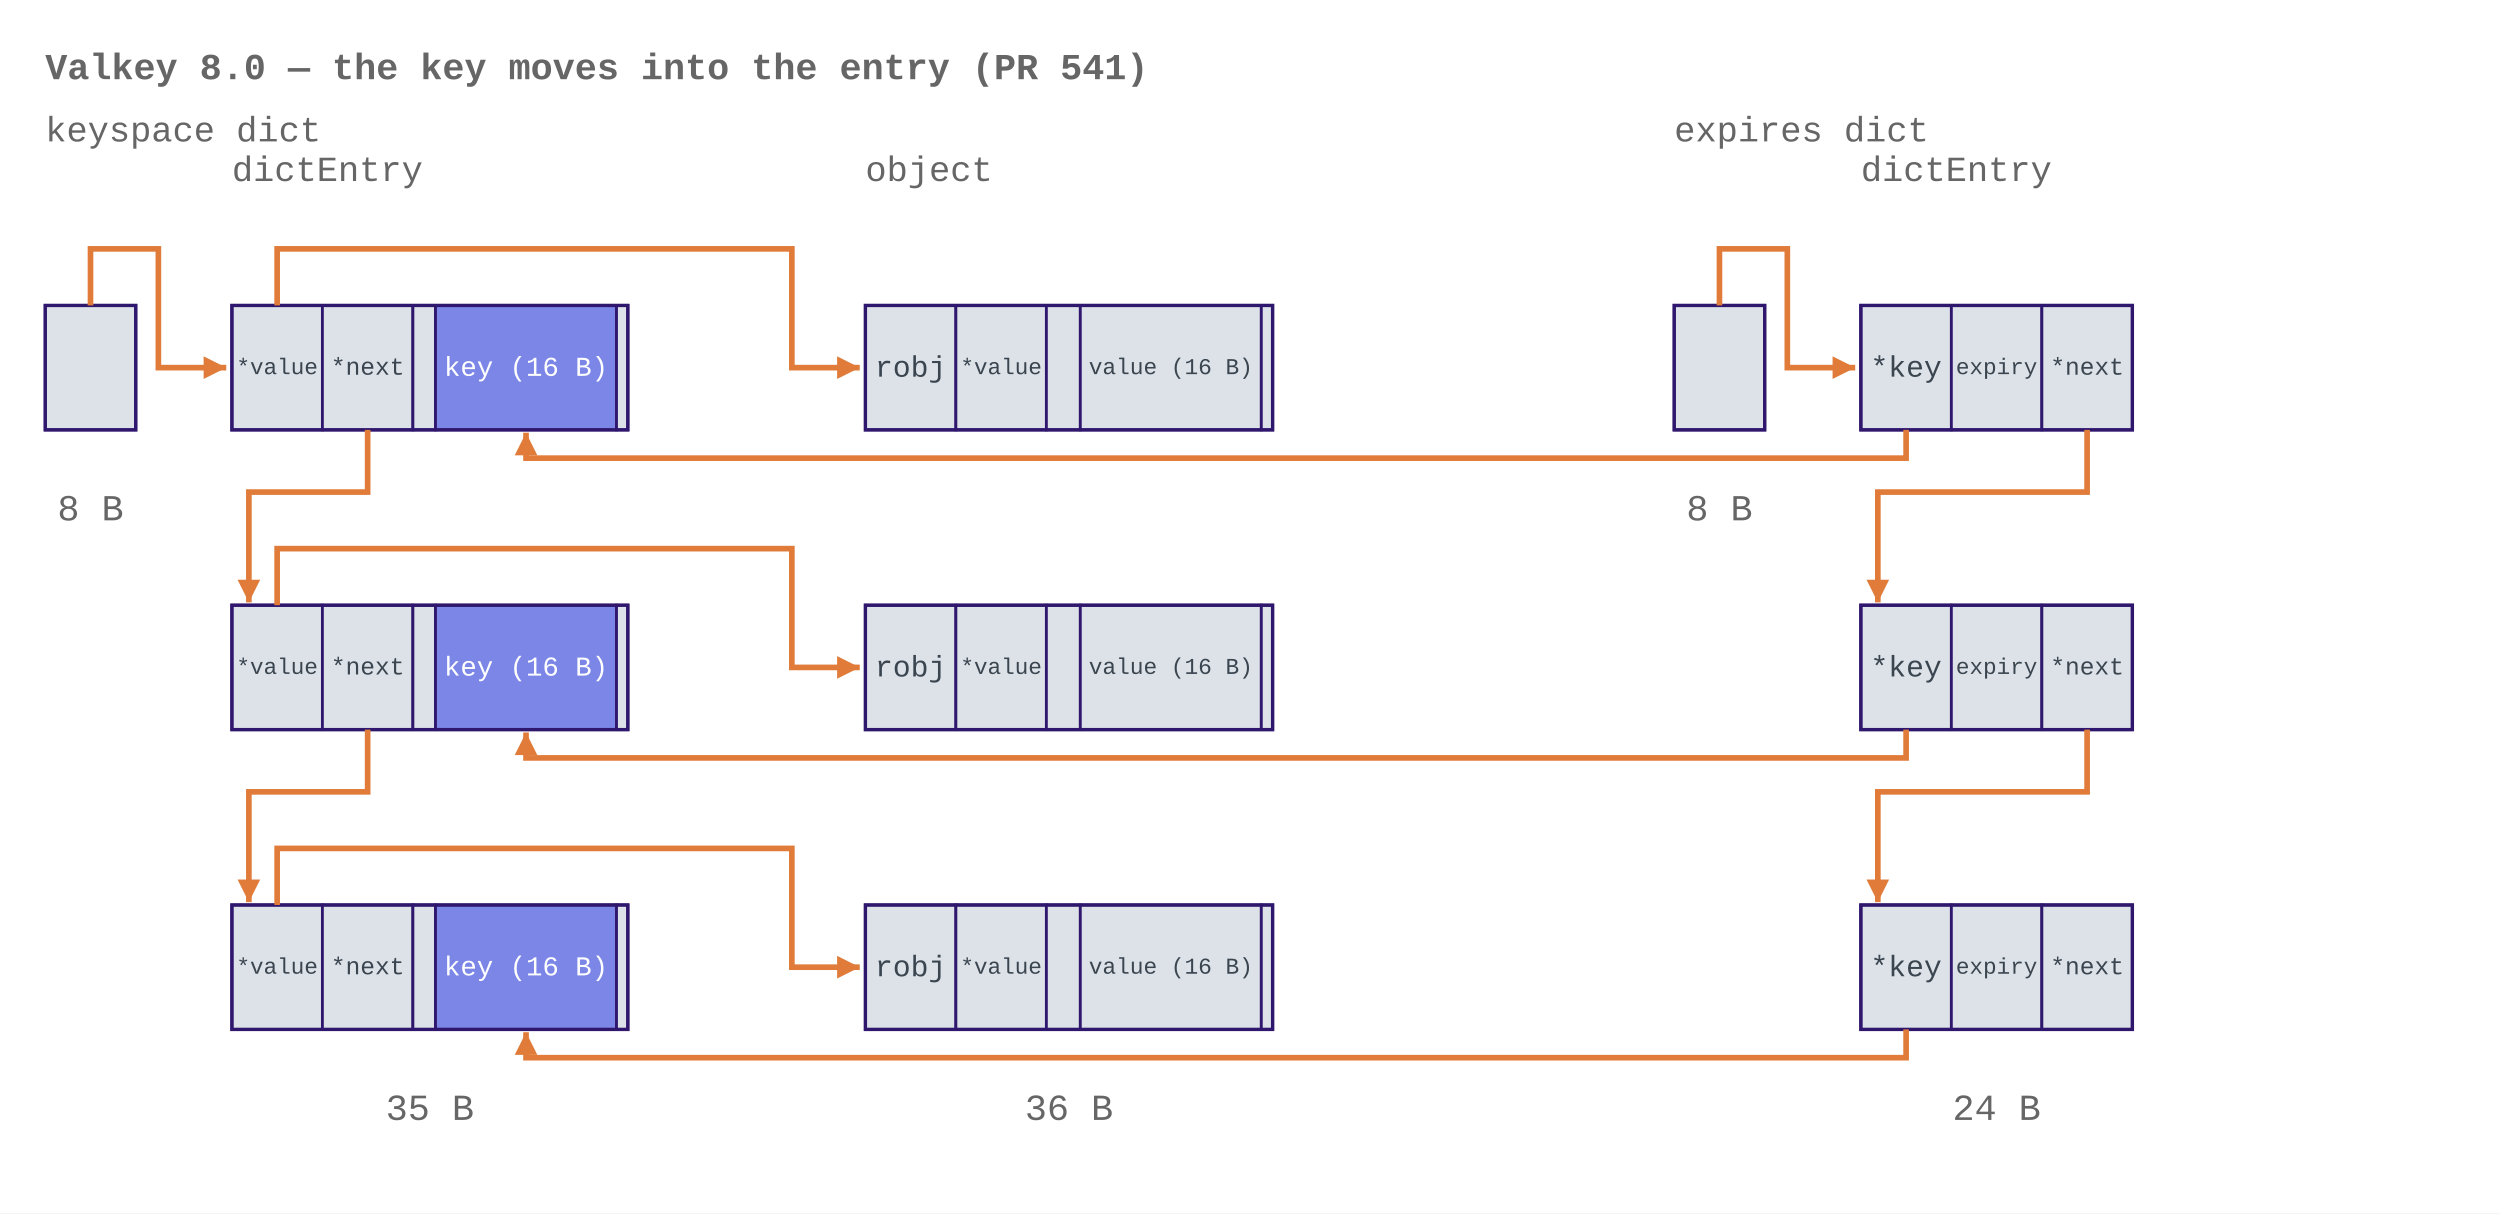
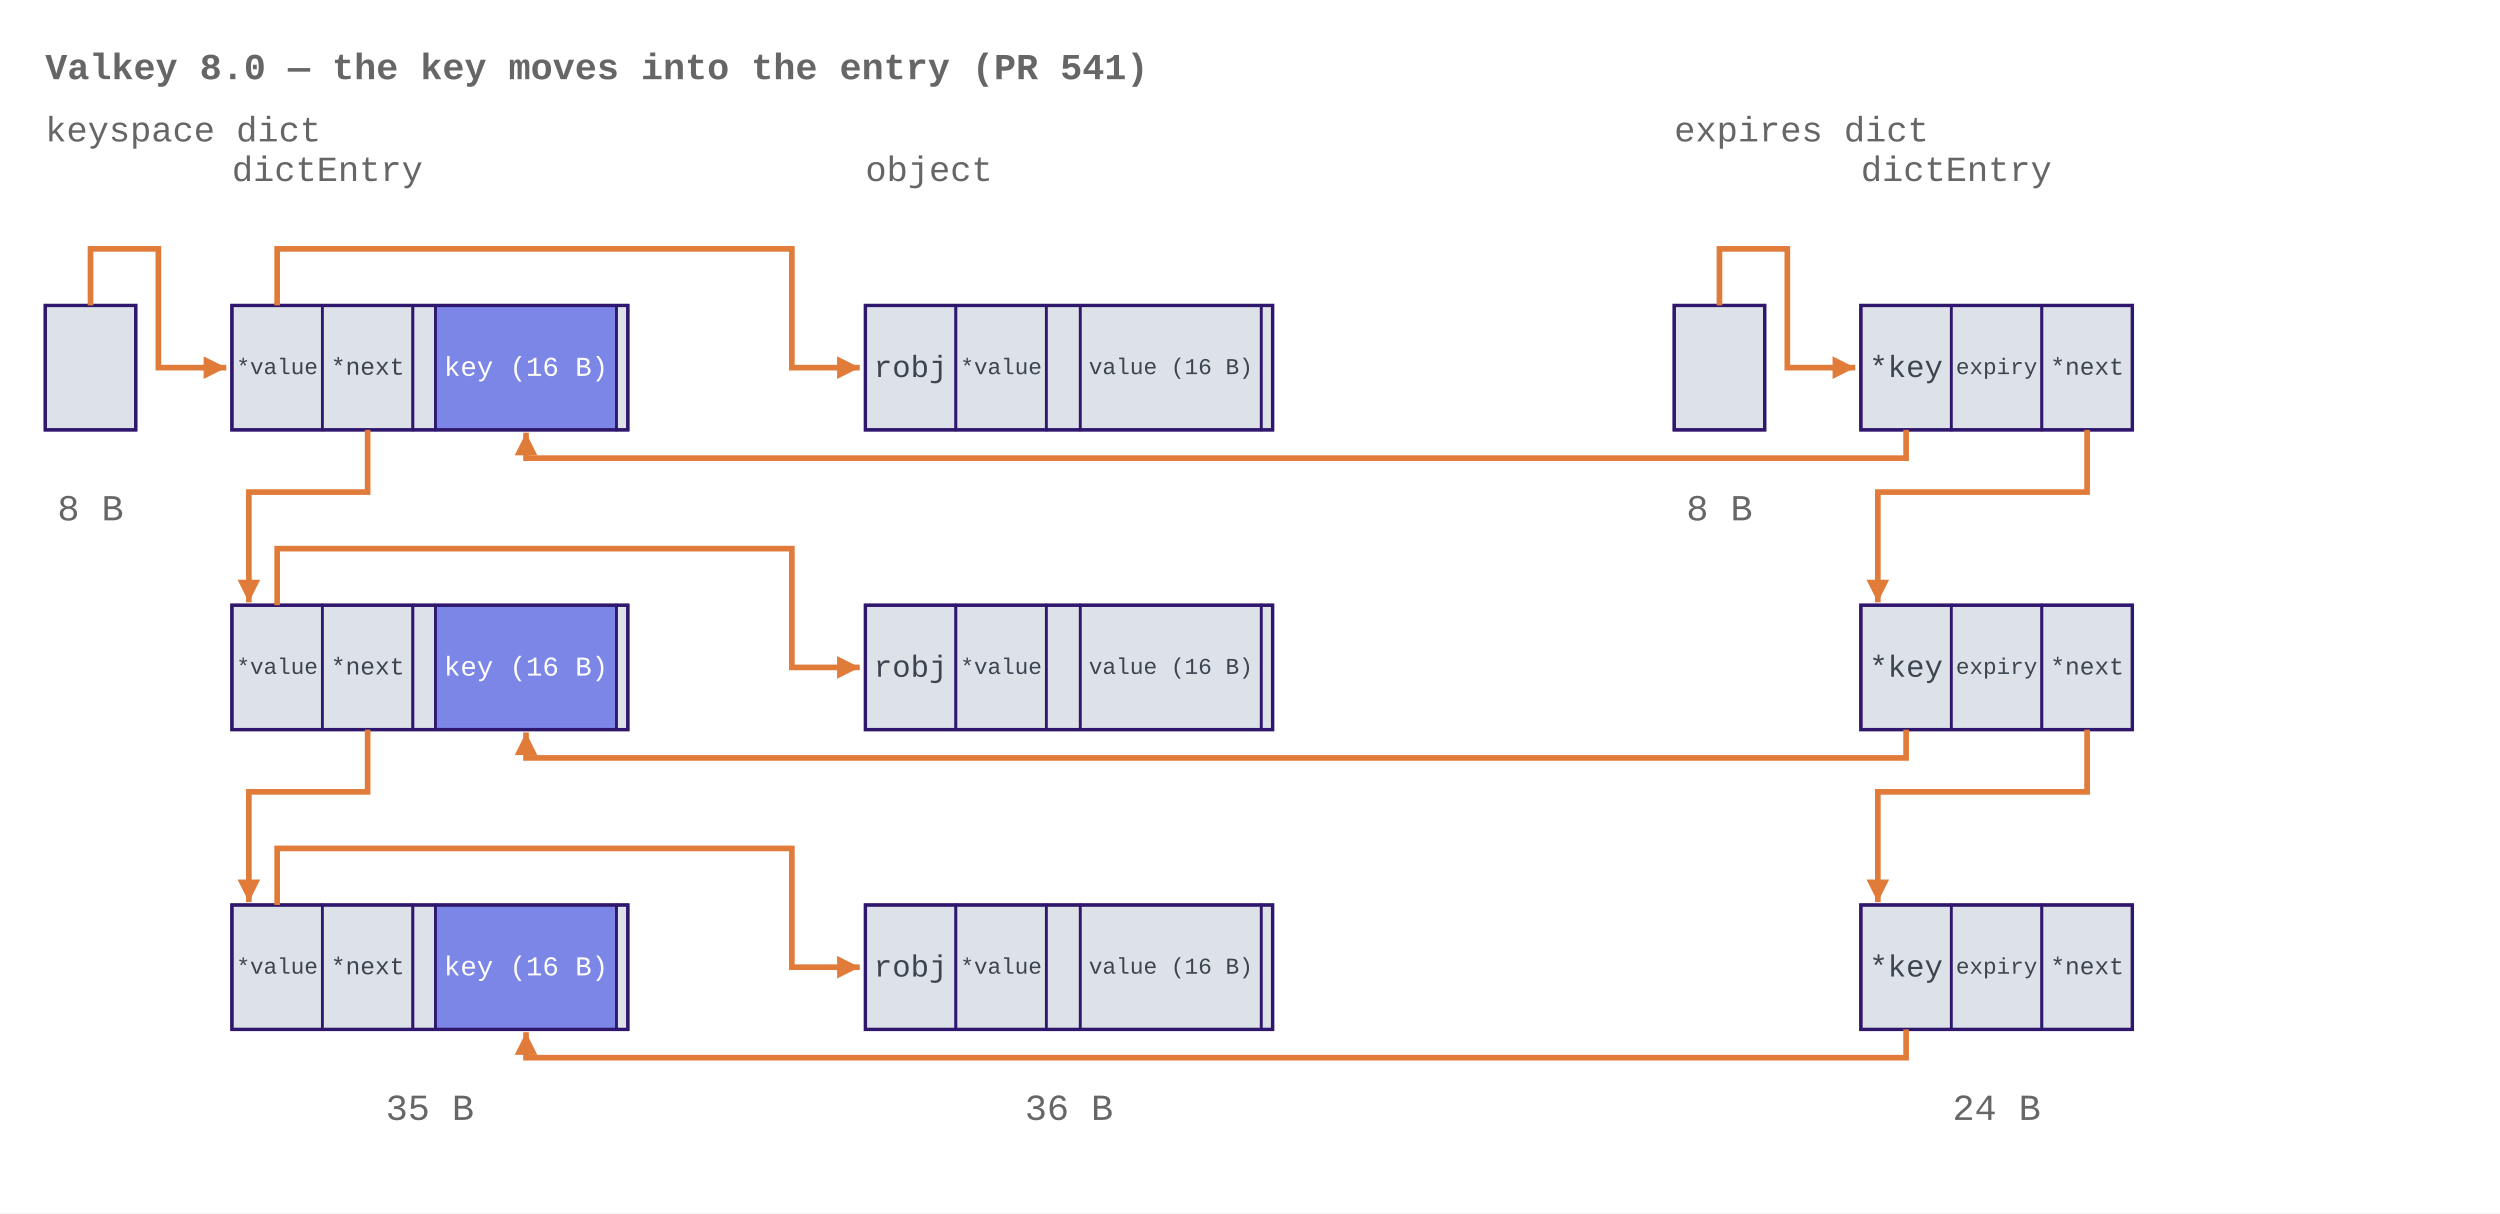
<svg xmlns="http://www.w3.org/2000/svg" width="884" viewBox="0 0 884 429" font-family="'Fira Mono', Consolas, Menlo, Monaco, 'Courier New', monospace">
  <defs>
    <defs>
      <pattern id="fd-hatch" width="6" height="6" patternTransform="rotate(45)" patternUnits="userSpaceOnUse">
        <rect class="fd-hatch-background" fill="#f5f7f7" width="6" height="6" />
        <line class="fd-hatch-lines" stroke="#b9c2cc" stroke-width="1.5" x1="0" y1="0" x2="0" y2="6" />
      </pattern>
    </defs>
    <marker id="arrowhead" markerWidth="8" markerHeight="8" refX="7" refY="4" orient="auto">
      <path d="M0,0 L8,4 L0,8 z" fill="#e07b39" />
    </marker>
  </defs>
  <rect width="884" height="429" fill="#ffffff" />
  <text x="16.0" y="28.0" font-family="'Fira Mono', Consolas, Menlo, Monaco, 'Courier New', monospace" font-size="13" font-weight="bold" fill="#666666" text-anchor="start">Valkey 8.0 — the key moves into the entry (PR 541)</text>
  <g transform="translate(16.00 108.00)">
    <rect class="fd-role-overhead" fill="#dde2e8" stroke="#30176e" stroke-width="1" x="0.0" y="0.0" width="32.0" height="44" rx="0" />
  </g>
  <rect x="16.0" y="108.0" width="32.0" height="44.0" fill="none" stroke="#30176e" stroke-width="1.2" />
  <text x="32.0" y="184.0" font-family="'Fira Mono', Consolas, Menlo, Monaco, 'Courier New', monospace" font-size="13" font-weight="normal" fill="#666666" text-anchor="middle">8 B</text>
  <path d="M32.0,108.0 L32.0,88.0 L56.0,88.0 L56.0,130.0 L80.0,130.0" stroke="#e07b39" stroke-width="2" fill="none" />
  <polygon points="80.0,130.0 72.0,126.0 72.0,134.0" fill="#e07b39" />
  <g transform="translate(592.00 108.00)">
    <rect class="fd-role-overhead" fill="#dde2e8" stroke="#30176e" stroke-width="1" x="0.0" y="0.0" width="32.0" height="44" rx="0" />
  </g>
  <rect x="592.0" y="108.0" width="32.0" height="44.0" fill="none" stroke="#30176e" stroke-width="1.2" />
  <text x="608.0" y="184.0" font-family="'Fira Mono', Consolas, Menlo, Monaco, 'Courier New', monospace" font-size="13" font-weight="normal" fill="#666666" text-anchor="middle">8 B</text>
  <path d="M608.0,108.0 L608.0,88.0 L632.0,88.0 L632.0,130.0 L656.0,130.0" stroke="#e07b39" stroke-width="2" fill="none" />
  <polygon points="656.0,130.0 648.0,126.0 648.0,134.0" fill="#e07b39" />
  <g transform="translate(82.00 108.00)">
    <rect class="fd-role-overhead" fill="#dde2e8" stroke="#30176e" stroke-width="1" x="0.0" y="0.0" width="32.0" height="44" rx="0" />
    <rect class="fd-role-overhead" fill="#dde2e8" stroke="#30176e" stroke-width="1" x="32.0" y="0.0" width="32.0" height="44" rx="0" />
    <rect class="fd-role-overhead" fill="#dde2e8" stroke="#30176e" stroke-width="1" x="64.0" y="0.0" width="8.0" height="44" rx="0" />
    <rect class="fd-role-data" fill="#7b86e6" stroke="#30176e" stroke-width="1" x="72.0" y="0.0" width="64.0" height="44" rx="0" />
    <rect class="fd-role-overhead" fill="#dde2e8" stroke="#30176e" stroke-width="1" x="136.0" y="0.0" width="4.0" height="44" rx="0" />
  </g>
  <rect x="82.0" y="108.0" width="140.0" height="44.0" fill="none" stroke="#30176e" stroke-width="1.2" />
  <text x="98.0" y="132.3" font-family="'Fira Mono', Consolas, Menlo, Monaco, 'Courier New', monospace" font-size="8.0" font-weight="normal" fill="#3a4550" text-anchor="middle">*value</text>
  <text x="130.0" y="132.5" font-family="'Fira Mono', Consolas, Menlo, Monaco, 'Courier New', monospace" font-size="8.667" font-weight="normal" fill="#3a4550" text-anchor="middle">*next</text>
  <text x="186.0" y="132.9" font-family="'Fira Mono', Consolas, Menlo, Monaco, 'Courier New', monospace" font-size="9.667" font-weight="normal" fill="#ffffff" text-anchor="middle">key (16 B)</text>
  <g transform="translate(306.00 108.00)">
    <rect class="fd-role-overhead" fill="#dde2e8" stroke="#30176e" stroke-width="1" x="0.0" y="0.0" width="32.0" height="44" rx="0" />
    <rect class="fd-role-overhead" fill="#dde2e8" stroke="#30176e" stroke-width="1" x="32.0" y="0.0" width="32.0" height="44" rx="0" />
    <rect class="fd-role-overhead" fill="#dde2e8" stroke="#30176e" stroke-width="1" x="64.0" y="0.0" width="12.0" height="44" rx="0" />
    <rect class="fd-role-overhead" fill="#dde2e8" stroke="#30176e" stroke-width="1" x="76.0" y="0.0" width="64.0" height="44" rx="0" />
    <rect class="fd-role-overhead" fill="#dde2e8" stroke="#30176e" stroke-width="1" x="140.0" y="0.0" width="4.0" height="44" rx="0" />
  </g>
  <rect x="306.0" y="108.0" width="144.0" height="44.0" fill="none" stroke="#30176e" stroke-width="1.2" />
-   <text x="322.0" y="133.2" font-family="'Fira Mono', Consolas, Menlo, Monaco, 'Courier New', monospace" font-size="10.5" font-weight="normal" fill="#3a4550" text-anchor="middle">robj</text>
+   <text x="322.0" y="133.3" font-family="'Fira Mono', Consolas, Menlo, Monaco, 'Courier New', monospace" font-size="10.833" font-weight="normal" fill="#3a4550" text-anchor="middle">robj</text>
  <text x="354.0" y="132.3" font-family="'Fira Mono', Consolas, Menlo, Monaco, 'Courier New', monospace" font-size="8.0" font-weight="normal" fill="#3a4550" text-anchor="middle">*value</text>
  <text x="414.0" y="132.3" font-family="'Fira Mono', Consolas, Menlo, Monaco, 'Courier New', monospace" font-size="8.056" font-weight="normal" fill="#3a4550" text-anchor="middle">value (16 B)</text>
  <g transform="translate(658.00 108.00)">
    <rect class="fd-role-overhead" fill="#dde2e8" stroke="#30176e" stroke-width="1" x="0.0" y="0.0" width="32.0" height="44" rx="0" />
    <rect class="fd-role-overhead" fill="#dde2e8" stroke="#30176e" stroke-width="1" x="32.0" y="0.0" width="32.0" height="44" rx="0" />
    <rect class="fd-role-overhead" fill="#dde2e8" stroke="#30176e" stroke-width="1" x="64.0" y="0.0" width="32.0" height="44" rx="0" />
  </g>
  <rect x="658.0" y="108.0" width="96.0" height="44.0" fill="none" stroke="#30176e" stroke-width="1.2" />
-   <text x="674.0" y="133.2" font-family="'Fira Mono', Consolas, Menlo, Monaco, 'Courier New', monospace" font-size="10.5" font-weight="normal" fill="#3a4550" text-anchor="middle">*key</text>
+   <text x="674.0" y="133.3" font-family="'Fira Mono', Consolas, Menlo, Monaco, 'Courier New', monospace" font-size="10.833" font-weight="normal" fill="#3a4550" text-anchor="middle">*key</text>
  <text x="706.0" y="132.3" font-family="'Fira Mono', Consolas, Menlo, Monaco, 'Courier New', monospace" font-size="8.0" font-weight="normal" fill="#3a4550" text-anchor="middle">expiry</text>
  <text x="738.0" y="132.5" font-family="'Fira Mono', Consolas, Menlo, Monaco, 'Courier New', monospace" font-size="8.667" font-weight="normal" fill="#3a4550" text-anchor="middle">*next</text>
  <path d="M98.0,108.0 L98.0,88.0 L280.0,88.0 L280.0,130.0 L304.0,130.0" stroke="#e07b39" stroke-width="2" fill="none" />
  <polygon points="304.0,130.0 296.0,126.0 296.0,134.0" fill="#e07b39" />
  <path d="M674.0,152.0 L674.0,162.0 L186.0,162.0 L186.0,153.0" stroke="#e07b39" stroke-width="2" fill="none" />
  <polygon points="186.0,153.0 182.0,161.0 190.0,161.0" fill="#e07b39" />
  <path d="M130.0,152.0 L130.0,174.0 L88.0,174.0 L88.0,213.0" stroke="#e07b39" stroke-width="2" fill="none" />
  <polygon points="88.0,213.0 84.0,205.0 92.0,205.0" fill="#e07b39" />
  <path d="M738.0,152.0 L738.0,174.0 L664.0,174.0 L664.0,213.0" stroke="#e07b39" stroke-width="2" fill="none" />
  <polygon points="664.0,213.0 660.0,205.0 668.0,205.0" fill="#e07b39" />
  <g transform="translate(82.00 214.00)">
    <rect class="fd-role-overhead" fill="#dde2e8" stroke="#30176e" stroke-width="1" x="0.0" y="0.0" width="32.0" height="44" rx="0" />
    <rect class="fd-role-overhead" fill="#dde2e8" stroke="#30176e" stroke-width="1" x="32.0" y="0.0" width="32.0" height="44" rx="0" />
    <rect class="fd-role-overhead" fill="#dde2e8" stroke="#30176e" stroke-width="1" x="64.0" y="0.0" width="8.0" height="44" rx="0" />
    <rect class="fd-role-data" fill="#7b86e6" stroke="#30176e" stroke-width="1" x="72.0" y="0.0" width="64.0" height="44" rx="0" />
    <rect class="fd-role-overhead" fill="#dde2e8" stroke="#30176e" stroke-width="1" x="136.0" y="0.0" width="4.0" height="44" rx="0" />
  </g>
  <rect x="82.0" y="214.0" width="140.0" height="44.0" fill="none" stroke="#30176e" stroke-width="1.2" />
  <text x="98.0" y="238.3" font-family="'Fira Mono', Consolas, Menlo, Monaco, 'Courier New', monospace" font-size="8.0" font-weight="normal" fill="#3a4550" text-anchor="middle">*value</text>
  <text x="130.0" y="238.5" font-family="'Fira Mono', Consolas, Menlo, Monaco, 'Courier New', monospace" font-size="8.667" font-weight="normal" fill="#3a4550" text-anchor="middle">*next</text>
  <text x="186.0" y="238.9" font-family="'Fira Mono', Consolas, Menlo, Monaco, 'Courier New', monospace" font-size="9.667" font-weight="normal" fill="#ffffff" text-anchor="middle">key (16 B)</text>
  <g transform="translate(306.00 214.00)">
    <rect class="fd-role-overhead" fill="#dde2e8" stroke="#30176e" stroke-width="1" x="0.0" y="0.0" width="32.0" height="44" rx="0" />
    <rect class="fd-role-overhead" fill="#dde2e8" stroke="#30176e" stroke-width="1" x="32.0" y="0.0" width="32.0" height="44" rx="0" />
    <rect class="fd-role-overhead" fill="#dde2e8" stroke="#30176e" stroke-width="1" x="64.0" y="0.0" width="12.0" height="44" rx="0" />
    <rect class="fd-role-overhead" fill="#dde2e8" stroke="#30176e" stroke-width="1" x="76.0" y="0.0" width="64.0" height="44" rx="0" />
    <rect class="fd-role-overhead" fill="#dde2e8" stroke="#30176e" stroke-width="1" x="140.0" y="0.0" width="4.0" height="44" rx="0" />
  </g>
  <rect x="306.0" y="214.0" width="144.0" height="44.0" fill="none" stroke="#30176e" stroke-width="1.2" />
-   <text x="322.0" y="239.2" font-family="'Fira Mono', Consolas, Menlo, Monaco, 'Courier New', monospace" font-size="10.5" font-weight="normal" fill="#3a4550" text-anchor="middle">robj</text>
+   <text x="322.0" y="239.3" font-family="'Fira Mono', Consolas, Menlo, Monaco, 'Courier New', monospace" font-size="10.833" font-weight="normal" fill="#3a4550" text-anchor="middle">robj</text>
  <text x="354.0" y="238.3" font-family="'Fira Mono', Consolas, Menlo, Monaco, 'Courier New', monospace" font-size="8.0" font-weight="normal" fill="#3a4550" text-anchor="middle">*value</text>
  <text x="414.0" y="238.3" font-family="'Fira Mono', Consolas, Menlo, Monaco, 'Courier New', monospace" font-size="8.056" font-weight="normal" fill="#3a4550" text-anchor="middle">value (16 B)</text>
  <g transform="translate(658.00 214.00)">
    <rect class="fd-role-overhead" fill="#dde2e8" stroke="#30176e" stroke-width="1" x="0.0" y="0.0" width="32.0" height="44" rx="0" />
    <rect class="fd-role-overhead" fill="#dde2e8" stroke="#30176e" stroke-width="1" x="32.0" y="0.0" width="32.0" height="44" rx="0" />
    <rect class="fd-role-overhead" fill="#dde2e8" stroke="#30176e" stroke-width="1" x="64.0" y="0.0" width="32.0" height="44" rx="0" />
  </g>
  <rect x="658.0" y="214.0" width="96.0" height="44.0" fill="none" stroke="#30176e" stroke-width="1.2" />
-   <text x="674.0" y="239.2" font-family="'Fira Mono', Consolas, Menlo, Monaco, 'Courier New', monospace" font-size="10.5" font-weight="normal" fill="#3a4550" text-anchor="middle">*key</text>
+   <text x="674.0" y="239.3" font-family="'Fira Mono', Consolas, Menlo, Monaco, 'Courier New', monospace" font-size="10.833" font-weight="normal" fill="#3a4550" text-anchor="middle">*key</text>
  <text x="706.0" y="238.3" font-family="'Fira Mono', Consolas, Menlo, Monaco, 'Courier New', monospace" font-size="8.0" font-weight="normal" fill="#3a4550" text-anchor="middle">expiry</text>
  <text x="738.0" y="238.5" font-family="'Fira Mono', Consolas, Menlo, Monaco, 'Courier New', monospace" font-size="8.667" font-weight="normal" fill="#3a4550" text-anchor="middle">*next</text>
  <path d="M98.0,214.0 L98.0,194.0 L280.0,194.0 L280.0,236.0 L304.0,236.0" stroke="#e07b39" stroke-width="2" fill="none" />
  <polygon points="304.0,236.0 296.0,232.0 296.0,240.0" fill="#e07b39" />
  <path d="M674.0,258.0 L674.0,268.0 L186.0,268.0 L186.0,259.0" stroke="#e07b39" stroke-width="2" fill="none" />
  <polygon points="186.0,259.0 182.0,267.0 190.0,267.0" fill="#e07b39" />
  <path d="M130.0,258.0 L130.0,280.0 L88.0,280.0 L88.0,319.0" stroke="#e07b39" stroke-width="2" fill="none" />
  <polygon points="88.0,319.0 84.0,311.0 92.0,311.0" fill="#e07b39" />
  <path d="M738.0,258.0 L738.0,280.0 L664.0,280.0 L664.0,319.0" stroke="#e07b39" stroke-width="2" fill="none" />
  <polygon points="664.0,319.0 660.0,311.0 668.0,311.0" fill="#e07b39" />
  <g transform="translate(82.00 320.00)">
    <rect class="fd-role-overhead" fill="#dde2e8" stroke="#30176e" stroke-width="1" x="0.0" y="0.0" width="32.0" height="44" rx="0" />
    <rect class="fd-role-overhead" fill="#dde2e8" stroke="#30176e" stroke-width="1" x="32.0" y="0.0" width="32.0" height="44" rx="0" />
    <rect class="fd-role-overhead" fill="#dde2e8" stroke="#30176e" stroke-width="1" x="64.0" y="0.0" width="8.0" height="44" rx="0" />
    <rect class="fd-role-data" fill="#7b86e6" stroke="#30176e" stroke-width="1" x="72.0" y="0.0" width="64.0" height="44" rx="0" />
    <rect class="fd-role-overhead" fill="#dde2e8" stroke="#30176e" stroke-width="1" x="136.0" y="0.0" width="4.0" height="44" rx="0" />
  </g>
  <rect x="82.0" y="320.0" width="140.0" height="44.0" fill="none" stroke="#30176e" stroke-width="1.2" />
  <text x="98.0" y="344.3" font-family="'Fira Mono', Consolas, Menlo, Monaco, 'Courier New', monospace" font-size="8.0" font-weight="normal" fill="#3a4550" text-anchor="middle">*value</text>
  <text x="130.0" y="344.5" font-family="'Fira Mono', Consolas, Menlo, Monaco, 'Courier New', monospace" font-size="8.667" font-weight="normal" fill="#3a4550" text-anchor="middle">*next</text>
  <text x="186.0" y="344.9" font-family="'Fira Mono', Consolas, Menlo, Monaco, 'Courier New', monospace" font-size="9.667" font-weight="normal" fill="#ffffff" text-anchor="middle">key (16 B)</text>
  <text x="152.0" y="396.0" font-family="'Fira Mono', Consolas, Menlo, Monaco, 'Courier New', monospace" font-size="13" font-weight="normal" fill="#666666" text-anchor="middle">35 B</text>
  <g transform="translate(306.00 320.00)">
    <rect class="fd-role-overhead" fill="#dde2e8" stroke="#30176e" stroke-width="1" x="0.0" y="0.0" width="32.0" height="44" rx="0" />
    <rect class="fd-role-overhead" fill="#dde2e8" stroke="#30176e" stroke-width="1" x="32.0" y="0.0" width="32.0" height="44" rx="0" />
    <rect class="fd-role-overhead" fill="#dde2e8" stroke="#30176e" stroke-width="1" x="64.0" y="0.0" width="12.0" height="44" rx="0" />
    <rect class="fd-role-overhead" fill="#dde2e8" stroke="#30176e" stroke-width="1" x="76.0" y="0.0" width="64.0" height="44" rx="0" />
    <rect class="fd-role-overhead" fill="#dde2e8" stroke="#30176e" stroke-width="1" x="140.0" y="0.0" width="4.0" height="44" rx="0" />
  </g>
  <rect x="306.0" y="320.0" width="144.0" height="44.0" fill="none" stroke="#30176e" stroke-width="1.2" />
-   <text x="322.0" y="345.2" font-family="'Fira Mono', Consolas, Menlo, Monaco, 'Courier New', monospace" font-size="10.5" font-weight="normal" fill="#3a4550" text-anchor="middle">robj</text>
+   <text x="322.0" y="345.3" font-family="'Fira Mono', Consolas, Menlo, Monaco, 'Courier New', monospace" font-size="10.833" font-weight="normal" fill="#3a4550" text-anchor="middle">robj</text>
  <text x="354.0" y="344.3" font-family="'Fira Mono', Consolas, Menlo, Monaco, 'Courier New', monospace" font-size="8.0" font-weight="normal" fill="#3a4550" text-anchor="middle">*value</text>
  <text x="414.0" y="344.3" font-family="'Fira Mono', Consolas, Menlo, Monaco, 'Courier New', monospace" font-size="8.056" font-weight="normal" fill="#3a4550" text-anchor="middle">value (16 B)</text>
  <text x="378.0" y="396.0" font-family="'Fira Mono', Consolas, Menlo, Monaco, 'Courier New', monospace" font-size="13" font-weight="normal" fill="#666666" text-anchor="middle">36 B</text>
  <g transform="translate(658.00 320.00)">
    <rect class="fd-role-overhead" fill="#dde2e8" stroke="#30176e" stroke-width="1" x="0.0" y="0.0" width="32.0" height="44" rx="0" />
    <rect class="fd-role-overhead" fill="#dde2e8" stroke="#30176e" stroke-width="1" x="32.0" y="0.0" width="32.0" height="44" rx="0" />
    <rect class="fd-role-overhead" fill="#dde2e8" stroke="#30176e" stroke-width="1" x="64.0" y="0.0" width="32.0" height="44" rx="0" />
  </g>
  <rect x="658.0" y="320.0" width="96.0" height="44.0" fill="none" stroke="#30176e" stroke-width="1.2" />
-   <text x="674.0" y="345.2" font-family="'Fira Mono', Consolas, Menlo, Monaco, 'Courier New', monospace" font-size="10.5" font-weight="normal" fill="#3a4550" text-anchor="middle">*key</text>
+   <text x="674.0" y="345.3" font-family="'Fira Mono', Consolas, Menlo, Monaco, 'Courier New', monospace" font-size="10.833" font-weight="normal" fill="#3a4550" text-anchor="middle">*key</text>
  <text x="706.0" y="344.3" font-family="'Fira Mono', Consolas, Menlo, Monaco, 'Courier New', monospace" font-size="8.0" font-weight="normal" fill="#3a4550" text-anchor="middle">expiry</text>
  <text x="738.0" y="344.5" font-family="'Fira Mono', Consolas, Menlo, Monaco, 'Courier New', monospace" font-size="8.667" font-weight="normal" fill="#3a4550" text-anchor="middle">*next</text>
  <text x="706.0" y="396.0" font-family="'Fira Mono', Consolas, Menlo, Monaco, 'Courier New', monospace" font-size="13" font-weight="normal" fill="#666666" text-anchor="middle">24 B</text>
  <path d="M98.0,320.0 L98.0,300.0 L280.0,300.0 L280.0,342.0 L304.0,342.0" stroke="#e07b39" stroke-width="2" fill="none" />
  <polygon points="304.0,342.0 296.0,338.0 296.0,346.0" fill="#e07b39" />
  <path d="M674.0,364.0 L674.0,374.0 L186.0,374.0 L186.0,365.0" stroke="#e07b39" stroke-width="2" fill="none" />
  <polygon points="186.0,365.0 182.0,373.0 190.0,373.0" fill="#e07b39" />
  <text x="16.0" y="50.0" font-family="'Fira Mono', Consolas, Menlo, Monaco, 'Courier New', monospace" font-size="12.5" font-weight="normal" fill="#666666" text-anchor="start">keyspace dict</text>
  <text x="82.0" y="64.0" font-family="'Fira Mono', Consolas, Menlo, Monaco, 'Courier New', monospace" font-size="12.5" font-weight="normal" fill="#666666" text-anchor="start">dictEntry</text>
  <text x="306.0" y="64.0" font-family="'Fira Mono', Consolas, Menlo, Monaco, 'Courier New', monospace" font-size="12.5" font-weight="normal" fill="#666666" text-anchor="start">object</text>
  <text x="592.0" y="50.0" font-family="'Fira Mono', Consolas, Menlo, Monaco, 'Courier New', monospace" font-size="12.5" font-weight="normal" fill="#666666" text-anchor="start">expires dict</text>
  <text x="658.0" y="64.0" font-family="'Fira Mono', Consolas, Menlo, Monaco, 'Courier New', monospace" font-size="12.5" font-weight="normal" fill="#666666" text-anchor="start">dictEntry</text>
</svg>
